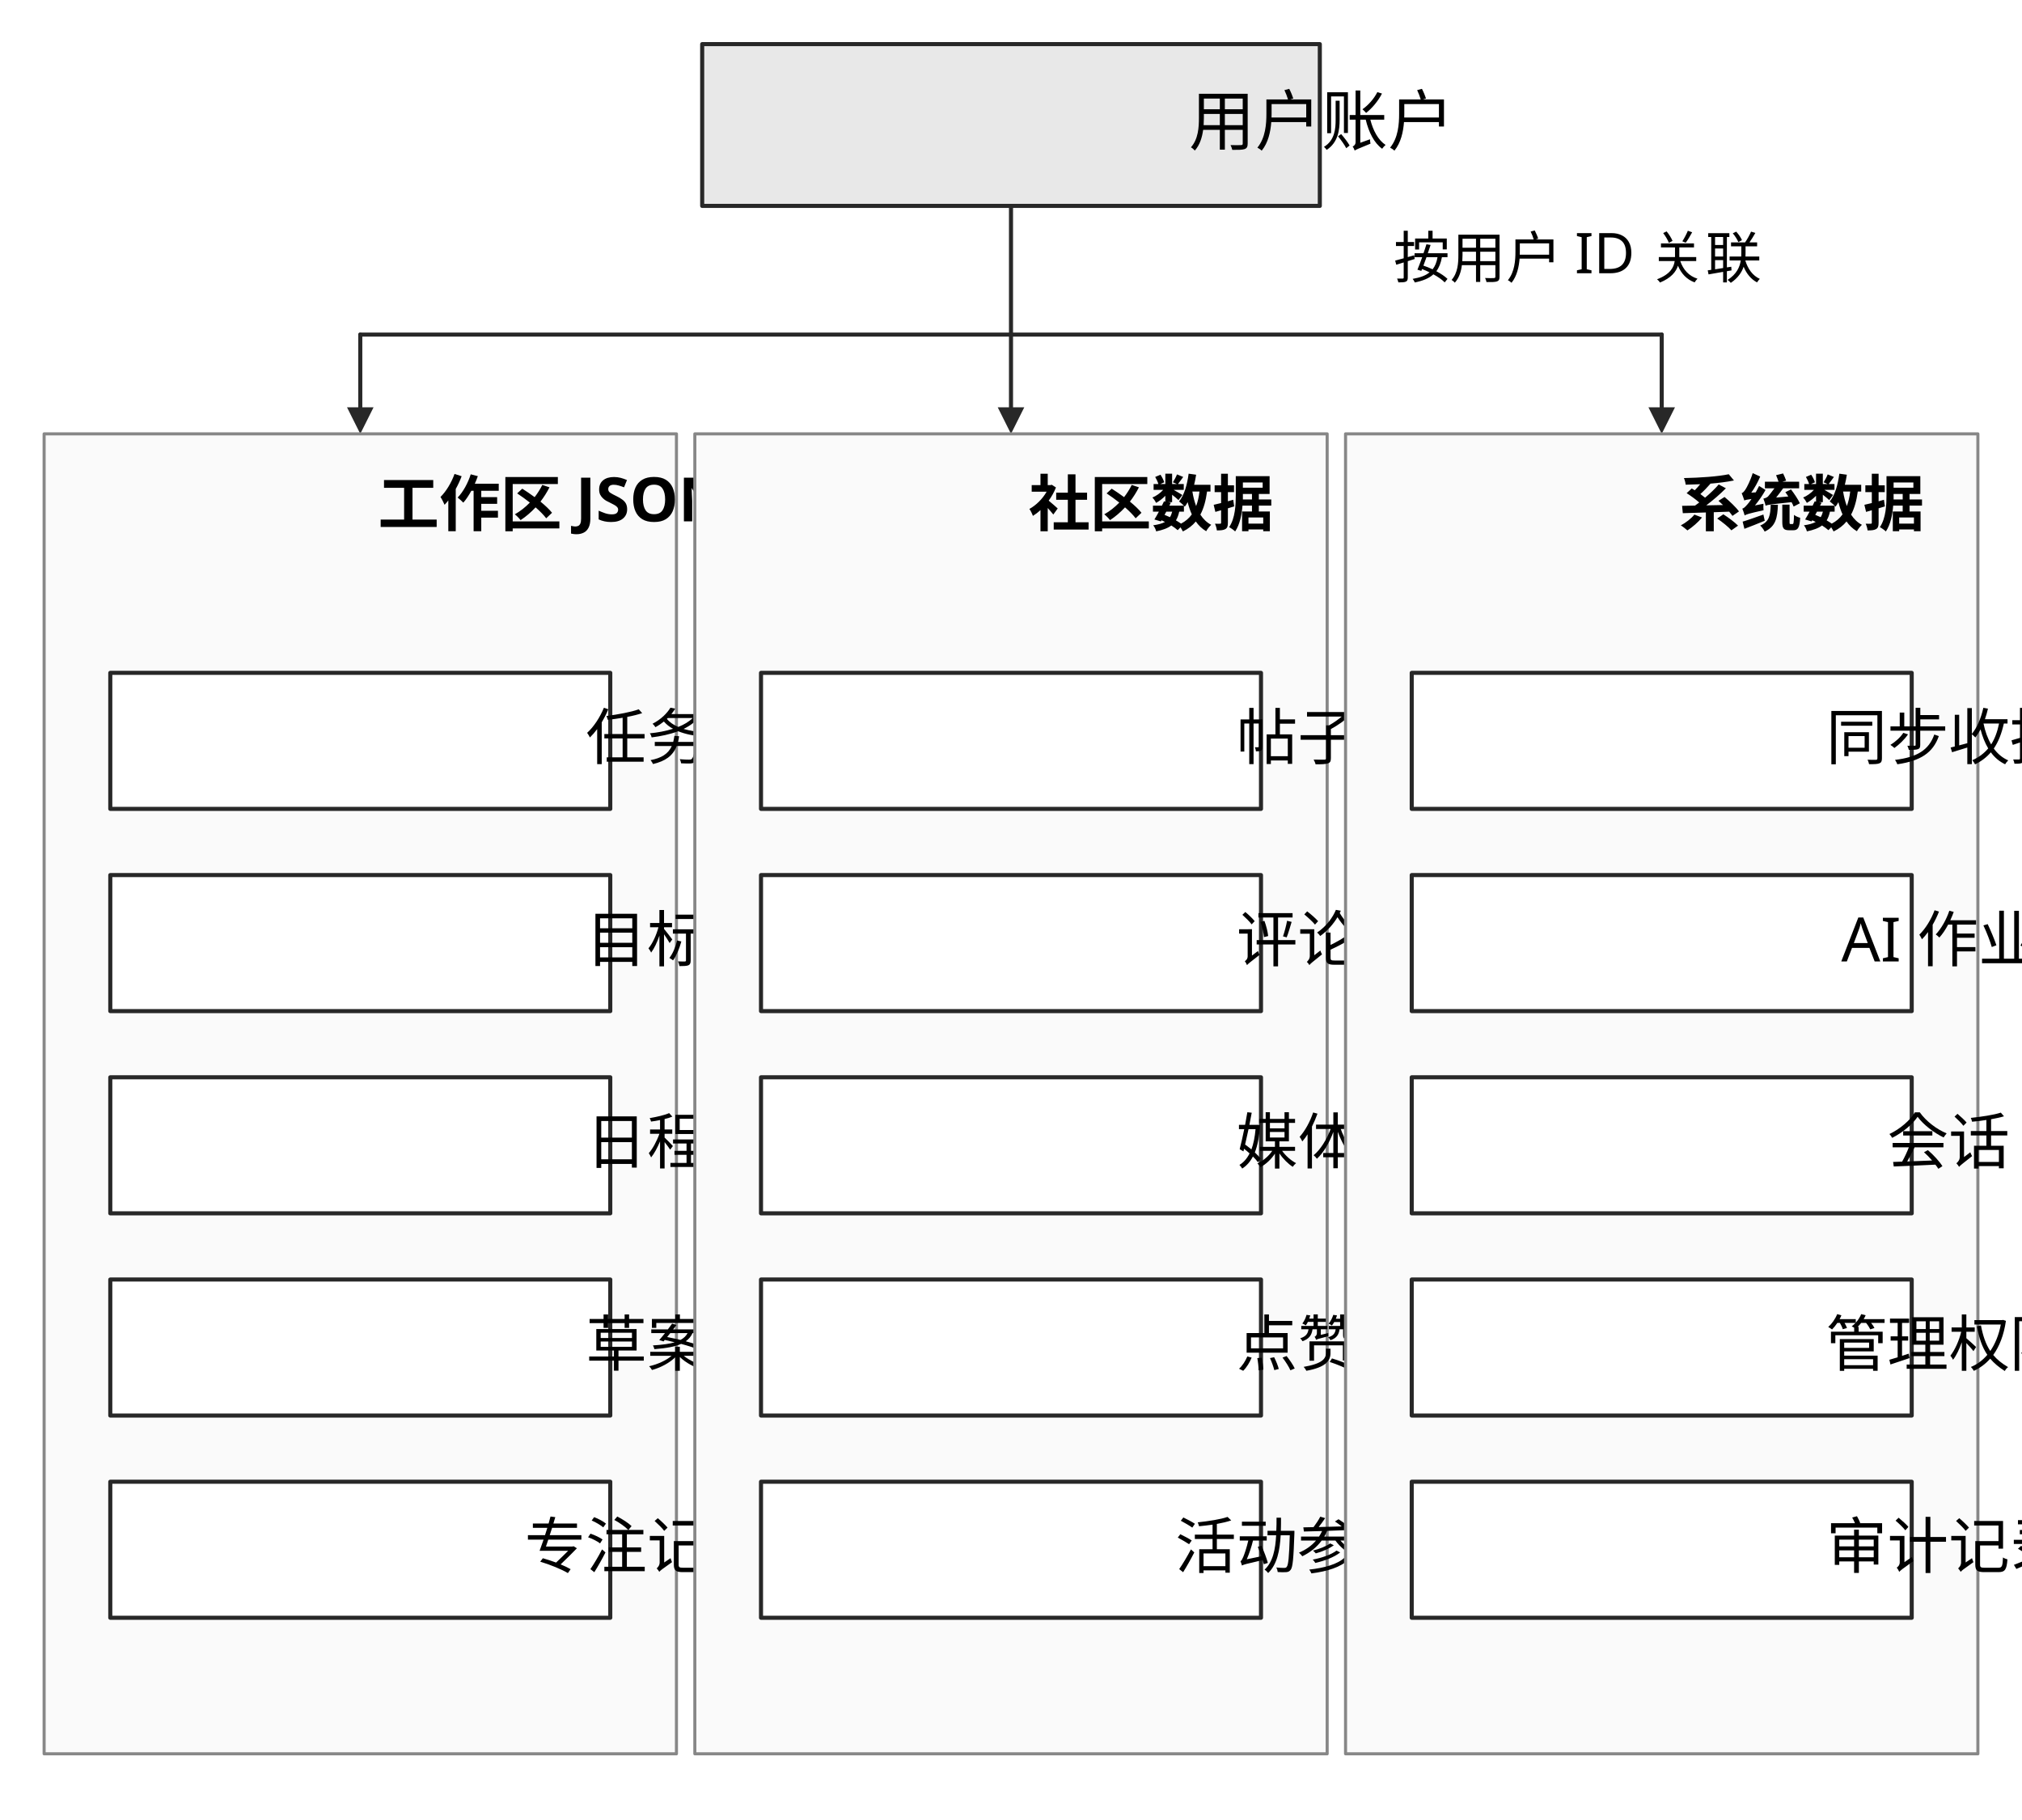
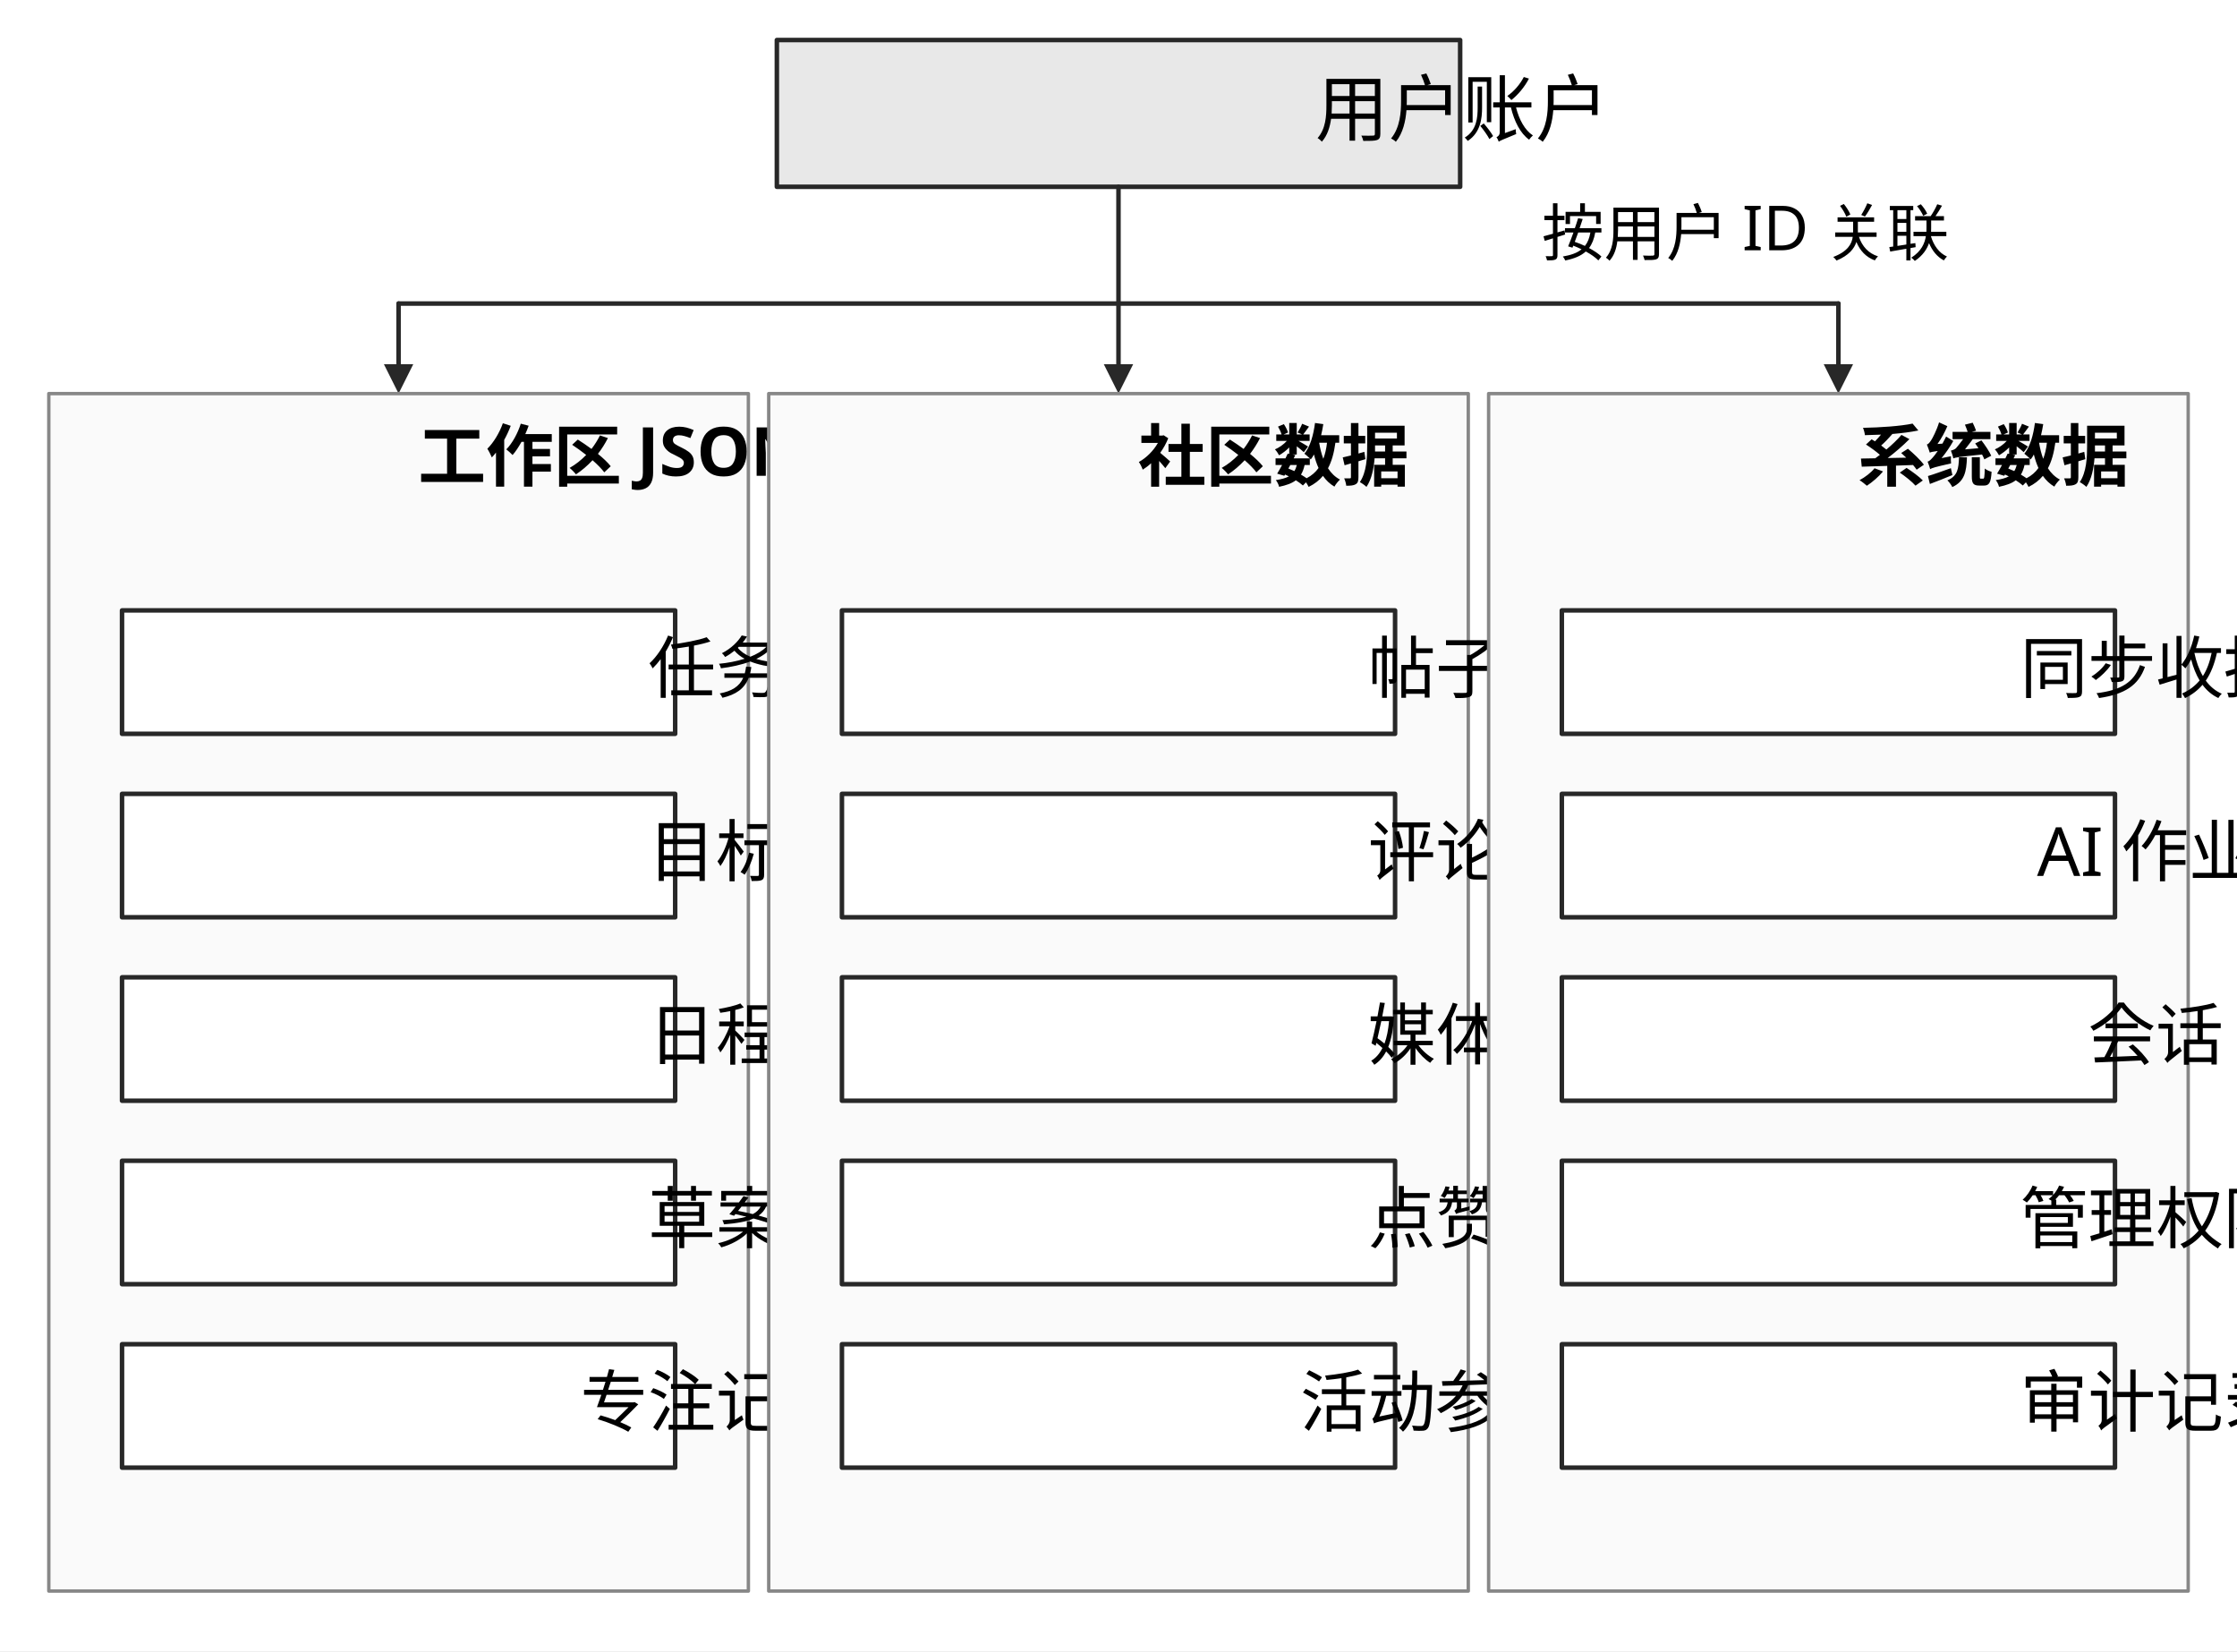
- <svg xmlns="http://www.w3.org/2000/svg" xmlns:ns1="http://schemas.microsoft.com/visio/2003/SVGExtensions/" xmlns:xlink="http://www.w3.org/1999/xlink" width="5.5in" height="4.95in" viewBox="0 0 396 356.4" xml:space="preserve" color-interpolation-filters="sRGB" class="st13">
+ <svg xmlns="http://www.w3.org/2000/svg" xmlns:ns1="http://schemas.microsoft.com/visio/2003/SVGExtensions/" xmlns:xlink="http://www.w3.org/1999/xlink" width="5.5in" height="4.059in" viewBox="0 0 396 292.248" xml:space="preserve" color-interpolation-filters="sRGB" class="st13">
  <ns1:documentProperties ns1:langID="2052" ns1:metric="true" ns1:viewMarkup="false" />
  <style type="text/css">
	
		.st1 {fill:#ffffff;stroke:none;stroke-linecap:round;stroke-linejoin:round;stroke-width:0.8}
		.st2 {fill:#e8e8e8;stroke:#282828;stroke-linecap:round;stroke-linejoin:round;stroke-width:0.8}
		.st3 {fill:#000000;font-family:宋体;font-size:1.083em}
		.st4 {stroke:#282828;stroke-linecap:round;stroke-linejoin:round;stroke-width:0.8}
		.st5 {marker-end:url(#mrkr4-17);stroke:#282828;stroke-linecap:round;stroke-linejoin:round;stroke-width:0.8}
		.st6 {fill:#282828;fill-opacity:1;stroke:#282828;stroke-opacity:1;stroke-width:0.308}
		.st7 {fill:#fafafa;stroke:#878787;stroke-linecap:round;stroke-linejoin:round;stroke-width:0.6}
		.st8 {fill:none;stroke:none;stroke-linecap:round;stroke-linejoin:round;stroke-width:0.8}
		.st9 {fill:#000000;font-family:宋体;font-size:1em;font-weight:bold}
		.st10 {fill:#ffffff;stroke:#282828;stroke-linecap:round;stroke-linejoin:round;stroke-width:0.8}
		.st11 {fill:#000000;font-family:宋体;font-size:1em}
		.st12 {fill:#000000;font-family:宋体;font-size:0.917em}
		.st13 {fill:none;fill-rule:evenodd;font-size:12px;overflow:visible;stroke-linecap:square;stroke-miterlimit:3}
	
	</style>
  <defs id="Markers">
    <g id="lend4">
      <path d="M 2 1 L 0 0 L 2 -1 L 2 1 " style="stroke:none" />
    </g>
    <marker id="mrkr4-17" class="st6" ns1:arrowType="4" ns1:arrowSize="1" ns1:setback="6.5" refX="-6.5" orient="auto" markerUnits="strokeWidth" overflow="visible">
      <use xlink:href="#lend4" transform="scale(-3.25,-3.25) " />
    </marker>
  </defs>
  <g ns1:mID="8" ns1:index="6" ns1:groupContext="foregroundPage">
    <ns1:pageProperties ns1:drawingScale="0.0393701" ns1:pageScale="0.0393701" ns1:drawingUnits="24" ns1:shadowOffsetX="8.50394" ns1:shadowOffsetY="-8.50394" />
    <g id="shape1-1" ns1:mID="1" ns1:groupContext="shape">
-       <rect x="0" y="0" width="396" height="356.4" class="st1" />
-     </g>
-     <g id="shape2-3" ns1:mID="2" ns1:groupContext="shape" transform="translate(137.52,-316.08)">
-       <ns1:textBlock ns1:margins="rect(2,2,2,2)" ns1:tabSpace="42.5197" />
-       <ns1:textRect cx="60.48" cy="340.56" width="120.96" height="31.68" />
-       <rect x="0" y="324.72" width="120.96" height="31.68" class="st2" />
-       <text x="34.48" y="344.46" class="st3" ns1:langID="2052">
+       <rect x="0" y="0" width="396" height="292.248" class="st1" />
+     </g>
+     <g id="shape2-3" ns1:mID="2" ns1:groupContext="shape" transform="translate(137.52,-259.186)">
+       <ns1:textBlock ns1:margins="rect(0.5,2,0.5,2)" ns1:tabSpace="42.5197" />
+       <ns1:textRect cx="60.48" cy="279.259" width="120.96" height="25.978" />
+       <rect x="0" y="266.27" width="120.96" height="25.978" class="st2" />
+       <text x="34.48" y="283.16" class="st3" ns1:langID="2052">
        <ns1:paragraph ns1:horizAlign="1" />
        <ns1:tabList />用户账户</text>
    </g>
-     <g id="shape3-6" ns1:mID="3" ns1:groupContext="shape" transform="translate(554.4,40.32) rotate(90)">
-       <path d="M0 356.4 L25.2 356.4" class="st4" />
-     </g>
-     <g id="shape4-9" ns1:mID="4" ns1:groupContext="shape" transform="translate(70.56,-290.88)">
-       <path d="M0 356.4 L254.88 356.4" class="st4" />
-     </g>
-     <g id="shape5-12" ns1:mID="5" ns1:groupContext="shape" transform="translate(426.96,65.52) rotate(90)">
-       <path d="M0 356.4 L14.24 356.4" class="st5" />
-     </g>
-     <g id="shape6-18" ns1:mID="6" ns1:groupContext="shape" transform="translate(8.64,-12.96)">
-       <rect x="0" y="97.92" width="123.84" height="258.48" class="st7" />
-     </g>
-     <g id="shape7-20" ns1:mID="7" ns1:groupContext="shape" transform="translate(15.84,-246.96)">
-       <ns1:textBlock ns1:margins="rect(2,2,2,2)" ns1:tabSpace="42.5197" />
-       <ns1:textRect cx="54.72" cy="346.32" width="109.44" height="20.16" />
-       <rect x="0" y="336.24" width="109.44" height="20.16" class="st8" />
-       <text x="2" y="349.92" class="st9" ns1:langID="2052">
+     <g id="shape3-6" ns1:mID="3" ns1:groupContext="shape" transform="translate(490.248,33.0624) rotate(90)">
+       <path d="M0 292.25 L20.66 292.25" class="st4" />
+     </g>
+     <g id="shape4-9" ns1:mID="4" ns1:groupContext="shape" transform="translate(70.56,-238.522)">
+       <path d="M0 292.25 L254.88 292.25" class="st4" />
+     </g>
+     <g id="shape5-12" ns1:mID="5" ns1:groupContext="shape" transform="translate(362.808,53.7264) rotate(90)">
+       <path d="M0 292.25 L10.74 292.25" class="st5" />
+     </g>
+     <g id="shape6-18" ns1:mID="6" ns1:groupContext="shape" transform="translate(8.64,-10.6272)">
+       <rect x="0" y="80.294" width="123.84" height="211.954" class="st7" />
+     </g>
+     <g id="shape7-20" ns1:mID="7" ns1:groupContext="shape" transform="translate(15.84,-202.507)">
+       <ns1:textBlock ns1:margins="rect(0.5,2,0.5,2)" ns1:tabSpace="42.5197" />
+       <ns1:textRect cx="54.72" cy="283.982" width="109.44" height="16.531" />
+       <rect x="0" y="275.717" width="109.44" height="16.531" class="st8" />
+       <text x="2" y="287.58" class="st9" ns1:langID="2052">
        <ns1:paragraph />
        <ns1:tabList />工作区 JSON</text>
    </g>
-     <g id="shape8-23" ns1:mID="8" ns1:groupContext="shape" transform="translate(21.6,-198)">
-       <ns1:textBlock ns1:margins="rect(2,2,2,2)" ns1:tabSpace="42.5197" />
-       <ns1:textRect cx="48.96" cy="343.08" width="97.92" height="26.64" />
-       <rect x="0" y="329.76" width="97.92" height="26.64" class="st10" />
-       <text x="36.96" y="346.68" class="st11" ns1:langID="2052">
+     <g id="shape8-23" ns1:mID="8" ns1:groupContext="shape" transform="translate(21.6,-162.36)">
+       <ns1:textBlock ns1:margins="rect(0.5,2,0.5,2)" ns1:tabSpace="42.5197" />
+       <ns1:textRect cx="48.96" cy="281.326" width="97.92" height="21.845" />
+       <rect x="0" y="270.403" width="97.92" height="21.845" class="st10" />
+       <text x="36.96" y="284.93" class="st11" ns1:langID="2052">
        <ns1:paragraph ns1:horizAlign="1" />
        <ns1:tabList />任务</text>
    </g>
-     <g id="shape9-26" ns1:mID="9" ns1:groupContext="shape" transform="translate(21.6,-158.4)">
-       <ns1:textBlock ns1:margins="rect(2,2,2,2)" ns1:tabSpace="42.5197" />
-       <ns1:textRect cx="48.96" cy="343.08" width="97.92" height="26.64" />
-       <rect x="0" y="329.76" width="97.92" height="26.64" class="st10" />
-       <text x="36.96" y="346.68" class="st11" ns1:langID="2052">
+     <g id="shape9-26" ns1:mID="9" ns1:groupContext="shape" transform="translate(21.6,-129.888)">
+       <ns1:textBlock ns1:margins="rect(0.5,2,0.5,2)" ns1:tabSpace="42.5197" />
+       <ns1:textRect cx="48.96" cy="281.326" width="97.92" height="21.845" />
+       <rect x="0" y="270.403" width="97.92" height="21.845" class="st10" />
+       <text x="36.96" y="284.93" class="st11" ns1:langID="2052">
        <ns1:paragraph ns1:horizAlign="1" />
        <ns1:tabList />目标</text>
    </g>
-     <g id="shape10-29" ns1:mID="10" ns1:groupContext="shape" transform="translate(21.6,-118.8)">
-       <ns1:textBlock ns1:margins="rect(2,2,2,2)" ns1:tabSpace="42.5197" />
-       <ns1:textRect cx="48.96" cy="343.08" width="97.92" height="26.64" />
-       <rect x="0" y="329.76" width="97.92" height="26.64" class="st10" />
-       <text x="36.96" y="346.68" class="st11" ns1:langID="2052">
+     <g id="shape10-29" ns1:mID="10" ns1:groupContext="shape" transform="translate(21.6,-97.416)">
+       <ns1:textBlock ns1:margins="rect(0.5,2,0.5,2)" ns1:tabSpace="42.5197" />
+       <ns1:textRect cx="48.96" cy="281.326" width="97.92" height="21.845" />
+       <rect x="0" y="270.403" width="97.92" height="21.845" class="st10" />
+       <text x="36.96" y="284.93" class="st11" ns1:langID="2052">
        <ns1:paragraph ns1:horizAlign="1" />
        <ns1:tabList />日程</text>
    </g>
-     <g id="shape11-32" ns1:mID="11" ns1:groupContext="shape" transform="translate(21.6,-79.2)">
-       <ns1:textBlock ns1:margins="rect(2,2,2,2)" ns1:tabSpace="42.5197" />
-       <ns1:textRect cx="48.96" cy="343.08" width="97.92" height="26.64" />
-       <rect x="0" y="329.76" width="97.92" height="26.64" class="st10" />
-       <text x="36.96" y="346.68" class="st11" ns1:langID="2052">
+     <g id="shape11-32" ns1:mID="11" ns1:groupContext="shape" transform="translate(21.6,-64.944)">
+       <ns1:textBlock ns1:margins="rect(0.5,2,0.5,2)" ns1:tabSpace="42.5197" />
+       <ns1:textRect cx="48.96" cy="281.326" width="97.92" height="21.845" />
+       <rect x="0" y="270.403" width="97.92" height="21.845" class="st10" />
+       <text x="36.96" y="284.93" class="st11" ns1:langID="2052">
        <ns1:paragraph ns1:horizAlign="1" />
        <ns1:tabList />草案</text>
    </g>
-     <g id="shape12-35" ns1:mID="12" ns1:groupContext="shape" transform="translate(21.6,-39.6)">
-       <ns1:textBlock ns1:margins="rect(2,2,2,2)" ns1:tabSpace="42.5197" />
-       <ns1:textRect cx="48.96" cy="343.08" width="97.92" height="26.64" />
-       <rect x="0" y="329.76" width="97.92" height="26.64" class="st10" />
-       <text x="24.96" y="346.68" class="st11" ns1:langID="2052">
+     <g id="shape12-35" ns1:mID="12" ns1:groupContext="shape" transform="translate(21.6,-32.472)">
+       <ns1:textBlock ns1:margins="rect(0.5,2,0.5,2)" ns1:tabSpace="42.5197" />
+       <ns1:textRect cx="48.96" cy="281.326" width="97.92" height="21.845" />
+       <rect x="0" y="270.403" width="97.92" height="21.845" class="st10" />
+       <text x="24.96" y="284.93" class="st11" ns1:langID="2052">
        <ns1:paragraph ns1:horizAlign="1" />
        <ns1:tabList />专注记录</text>
    </g>
-     <g id="shape13-38" ns1:mID="13" ns1:groupContext="shape" transform="translate(554.4,65.52) rotate(90)">
-       <path d="M0 356.4 L14.24 356.4" class="st5" />
-     </g>
-     <g id="shape14-43" ns1:mID="14" ns1:groupContext="shape" transform="translate(136.08,-12.96)">
-       <rect x="0" y="97.92" width="123.84" height="258.48" class="st7" />
-     </g>
-     <g id="shape15-45" ns1:mID="15" ns1:groupContext="shape" transform="translate(143.28,-246.96)">
-       <ns1:textBlock ns1:margins="rect(2,2,2,2)" ns1:tabSpace="42.5197" />
-       <ns1:textRect cx="54.72" cy="346.32" width="109.44" height="20.16" />
-       <rect x="0" y="336.24" width="109.44" height="20.16" class="st8" />
-       <text x="2" y="349.92" class="st9" ns1:langID="2052">
+     <g id="shape13-38" ns1:mID="13" ns1:groupContext="shape" transform="translate(490.248,53.7264) rotate(90)">
+       <path d="M0 292.25 L10.74 292.25" class="st5" />
+     </g>
+     <g id="shape14-43" ns1:mID="14" ns1:groupContext="shape" transform="translate(136.08,-10.6272)">
+       <rect x="0" y="80.294" width="123.84" height="211.954" class="st7" />
+     </g>
+     <g id="shape15-45" ns1:mID="15" ns1:groupContext="shape" transform="translate(143.28,-202.507)">
+       <ns1:textBlock ns1:margins="rect(0.5,2,0.5,2)" ns1:tabSpace="42.5197" />
+       <ns1:textRect cx="54.72" cy="283.982" width="109.44" height="16.531" />
+       <rect x="0" y="275.717" width="109.44" height="16.531" class="st8" />
+       <text x="2" y="287.58" class="st9" ns1:langID="2052">
        <ns1:paragraph />
        <ns1:tabList />社区数据</text>
    </g>
-     <g id="shape16-48" ns1:mID="16" ns1:groupContext="shape" transform="translate(149.04,-198)">
-       <ns1:textBlock ns1:margins="rect(2,2,2,2)" ns1:tabSpace="42.5197" />
-       <ns1:textRect cx="48.96" cy="343.08" width="97.92" height="26.64" />
-       <rect x="0" y="329.76" width="97.92" height="26.64" class="st10" />
-       <text x="36.96" y="346.68" class="st11" ns1:langID="2052">
+     <g id="shape16-48" ns1:mID="16" ns1:groupContext="shape" transform="translate(149.04,-162.36)">
+       <ns1:textBlock ns1:margins="rect(0.5,2,0.5,2)" ns1:tabSpace="42.5197" />
+       <ns1:textRect cx="48.96" cy="281.326" width="97.92" height="21.845" />
+       <rect x="0" y="270.403" width="97.92" height="21.845" class="st10" />
+       <text x="36.96" y="284.93" class="st11" ns1:langID="2052">
        <ns1:paragraph ns1:horizAlign="1" />
        <ns1:tabList />帖子</text>
    </g>
-     <g id="shape17-51" ns1:mID="17" ns1:groupContext="shape" transform="translate(149.04,-158.4)">
-       <ns1:textBlock ns1:margins="rect(2,2,2,2)" ns1:tabSpace="42.5197" />
-       <ns1:textRect cx="48.96" cy="343.08" width="97.92" height="26.64" />
-       <rect x="0" y="329.76" width="97.92" height="26.64" class="st10" />
-       <text x="36.96" y="346.68" class="st11" ns1:langID="2052">
+     <g id="shape17-51" ns1:mID="17" ns1:groupContext="shape" transform="translate(149.04,-129.888)">
+       <ns1:textBlock ns1:margins="rect(0.5,2,0.5,2)" ns1:tabSpace="42.5197" />
+       <ns1:textRect cx="48.96" cy="281.326" width="97.92" height="21.845" />
+       <rect x="0" y="270.403" width="97.92" height="21.845" class="st10" />
+       <text x="36.96" y="284.93" class="st11" ns1:langID="2052">
        <ns1:paragraph ns1:horizAlign="1" />
        <ns1:tabList />评论</text>
    </g>
-     <g id="shape18-54" ns1:mID="18" ns1:groupContext="shape" transform="translate(149.04,-118.8)">
-       <ns1:textBlock ns1:margins="rect(2,2,2,2)" ns1:tabSpace="42.5197" />
-       <ns1:textRect cx="48.96" cy="343.08" width="97.92" height="26.64" />
-       <rect x="0" y="329.76" width="97.92" height="26.64" class="st10" />
-       <text x="36.96" y="346.68" class="st11" ns1:langID="2052">
+     <g id="shape18-54" ns1:mID="18" ns1:groupContext="shape" transform="translate(149.04,-97.416)">
+       <ns1:textBlock ns1:margins="rect(0.5,2,0.5,2)" ns1:tabSpace="42.5197" />
+       <ns1:textRect cx="48.96" cy="281.326" width="97.92" height="21.845" />
+       <rect x="0" y="270.403" width="97.92" height="21.845" class="st10" />
+       <text x="36.96" y="284.93" class="st11" ns1:langID="2052">
        <ns1:paragraph ns1:horizAlign="1" />
        <ns1:tabList />媒体</text>
    </g>
-     <g id="shape19-57" ns1:mID="19" ns1:groupContext="shape" transform="translate(149.04,-79.2)">
-       <ns1:textBlock ns1:margins="rect(2,2,2,2)" ns1:tabSpace="42.5197" />
-       <ns1:textRect cx="48.96" cy="343.08" width="97.92" height="26.64" />
-       <rect x="0" y="329.76" width="97.92" height="26.64" class="st10" />
-       <text x="36.96" y="346.68" class="st11" ns1:langID="2052">
+     <g id="shape19-57" ns1:mID="19" ns1:groupContext="shape" transform="translate(149.04,-64.944)">
+       <ns1:textBlock ns1:margins="rect(0.5,2,0.5,2)" ns1:tabSpace="42.5197" />
+       <ns1:textRect cx="48.96" cy="281.326" width="97.92" height="21.845" />
+       <rect x="0" y="270.403" width="97.92" height="21.845" class="st10" />
+       <text x="36.96" y="284.93" class="st11" ns1:langID="2052">
        <ns1:paragraph ns1:horizAlign="1" />
        <ns1:tabList />点赞</text>
    </g>
-     <g id="shape20-60" ns1:mID="20" ns1:groupContext="shape" transform="translate(149.04,-39.6)">
-       <ns1:textBlock ns1:margins="rect(2,2,2,2)" ns1:tabSpace="42.5197" />
-       <ns1:textRect cx="48.96" cy="343.08" width="97.92" height="26.64" />
-       <rect x="0" y="329.76" width="97.92" height="26.64" class="st10" />
-       <text x="24.96" y="346.68" class="st11" ns1:langID="2052">
+     <g id="shape20-60" ns1:mID="20" ns1:groupContext="shape" transform="translate(149.04,-32.472)">
+       <ns1:textBlock ns1:margins="rect(0.5,2,0.5,2)" ns1:tabSpace="42.5197" />
+       <ns1:textRect cx="48.96" cy="281.326" width="97.92" height="21.845" />
+       <rect x="0" y="270.403" width="97.92" height="21.845" class="st10" />
+       <text x="24.96" y="284.93" class="st11" ns1:langID="2052">
        <ns1:paragraph ns1:horizAlign="1" />
        <ns1:tabList />活动参与</text>
    </g>
-     <g id="shape21-63" ns1:mID="21" ns1:groupContext="shape" transform="translate(681.84,65.52) rotate(90)">
-       <path d="M0 356.4 L14.24 356.4" class="st5" />
-     </g>
-     <g id="shape22-68" ns1:mID="22" ns1:groupContext="shape" transform="translate(263.52,-12.96)">
-       <rect x="0" y="97.92" width="123.84" height="258.48" class="st7" />
-     </g>
-     <g id="shape23-70" ns1:mID="23" ns1:groupContext="shape" transform="translate(270.72,-246.96)">
-       <ns1:textBlock ns1:margins="rect(2,2,2,2)" ns1:tabSpace="42.5197" />
-       <ns1:textRect cx="54.72" cy="346.32" width="109.44" height="20.16" />
-       <rect x="0" y="336.24" width="109.44" height="20.16" class="st8" />
-       <text x="2" y="349.92" class="st9" ns1:langID="2052">
+     <g id="shape21-63" ns1:mID="21" ns1:groupContext="shape" transform="translate(617.688,53.7264) rotate(90)">
+       <path d="M0 292.25 L10.74 292.25" class="st5" />
+     </g>
+     <g id="shape22-68" ns1:mID="22" ns1:groupContext="shape" transform="translate(263.52,-10.6272)">
+       <rect x="0" y="80.294" width="123.84" height="211.954" class="st7" />
+     </g>
+     <g id="shape23-70" ns1:mID="23" ns1:groupContext="shape" transform="translate(270.72,-202.507)">
+       <ns1:textBlock ns1:margins="rect(0.5,2,0.5,2)" ns1:tabSpace="42.5197" />
+       <ns1:textRect cx="54.72" cy="283.982" width="109.44" height="16.531" />
+       <rect x="0" y="275.717" width="109.44" height="16.531" class="st8" />
+       <text x="2" y="287.58" class="st9" ns1:langID="2052">
        <ns1:paragraph />
        <ns1:tabList />系统数据</text>
    </g>
-     <g id="shape24-73" ns1:mID="24" ns1:groupContext="shape" transform="translate(276.48,-198)">
-       <ns1:textBlock ns1:margins="rect(2,2,2,2)" ns1:tabSpace="42.5197" />
-       <ns1:textRect cx="48.96" cy="343.08" width="97.92" height="26.64" />
-       <rect x="0" y="329.76" width="97.92" height="26.64" class="st10" />
-       <text x="24.96" y="346.68" class="st11" ns1:langID="2052">
+     <g id="shape24-73" ns1:mID="24" ns1:groupContext="shape" transform="translate(276.48,-162.36)">
+       <ns1:textBlock ns1:margins="rect(0.5,2,0.5,2)" ns1:tabSpace="42.5197" />
+       <ns1:textRect cx="48.96" cy="281.326" width="97.92" height="21.845" />
+       <rect x="0" y="270.403" width="97.92" height="21.845" class="st10" />
+       <text x="24.96" y="284.93" class="st11" ns1:langID="2052">
        <ns1:paragraph ns1:horizAlign="1" />
        <ns1:tabList />同步收据</text>
    </g>
-     <g id="shape25-76" ns1:mID="25" ns1:groupContext="shape" transform="translate(276.48,-158.4)">
-       <ns1:textBlock ns1:margins="rect(2,2,2,2)" ns1:tabSpace="42.5197" />
-       <ns1:textRect cx="48.96" cy="343.08" width="97.92" height="26.64" />
-       <rect x="0" y="329.76" width="97.92" height="26.64" class="st10" />
-       <text x="27.96" y="346.68" class="st11" ns1:langID="2052">
+     <g id="shape25-76" ns1:mID="25" ns1:groupContext="shape" transform="translate(276.48,-129.888)">
+       <ns1:textBlock ns1:margins="rect(0.5,2,0.5,2)" ns1:tabSpace="42.5197" />
+       <ns1:textRect cx="48.96" cy="281.326" width="97.92" height="21.845" />
+       <rect x="0" y="270.403" width="97.92" height="21.845" class="st10" />
+       <text x="27.96" y="284.93" class="st11" ns1:langID="2052">
        <ns1:paragraph ns1:horizAlign="1" />
        <ns1:tabList />AI 作业</text>
    </g>
-     <g id="shape26-79" ns1:mID="26" ns1:groupContext="shape" transform="translate(276.48,-118.8)">
-       <ns1:textBlock ns1:margins="rect(2,2,2,2)" ns1:tabSpace="42.5197" />
-       <ns1:textRect cx="48.96" cy="343.08" width="97.92" height="26.64" />
-       <rect x="0" y="329.76" width="97.92" height="26.64" class="st10" />
-       <text x="36.96" y="346.68" class="st11" ns1:langID="2052">
+     <g id="shape26-79" ns1:mID="26" ns1:groupContext="shape" transform="translate(276.48,-97.416)">
+       <ns1:textBlock ns1:margins="rect(0.5,2,0.5,2)" ns1:tabSpace="42.5197" />
+       <ns1:textRect cx="48.96" cy="281.326" width="97.92" height="21.845" />
+       <rect x="0" y="270.403" width="97.92" height="21.845" class="st10" />
+       <text x="36.96" y="284.93" class="st11" ns1:langID="2052">
        <ns1:paragraph ns1:horizAlign="1" />
        <ns1:tabList />会话</text>
    </g>
-     <g id="shape27-82" ns1:mID="27" ns1:groupContext="shape" transform="translate(276.48,-79.2)">
-       <ns1:textBlock ns1:margins="rect(2,2,2,2)" ns1:tabSpace="42.5197" />
-       <ns1:textRect cx="48.96" cy="343.08" width="97.92" height="26.64" />
-       <rect x="0" y="329.76" width="97.92" height="26.64" class="st10" />
-       <text x="24.96" y="346.68" class="st11" ns1:langID="2052">
+     <g id="shape27-82" ns1:mID="27" ns1:groupContext="shape" transform="translate(276.48,-64.944)">
+       <ns1:textBlock ns1:margins="rect(0.5,2,0.5,2)" ns1:tabSpace="42.5197" />
+       <ns1:textRect cx="48.96" cy="281.326" width="97.92" height="21.845" />
+       <rect x="0" y="270.403" width="97.92" height="21.845" class="st10" />
+       <text x="24.96" y="284.93" class="st11" ns1:langID="2052">
        <ns1:paragraph ns1:horizAlign="1" />
        <ns1:tabList />管理权限</text>
    </g>
-     <g id="shape28-85" ns1:mID="28" ns1:groupContext="shape" transform="translate(276.48,-39.6)">
-       <ns1:textBlock ns1:margins="rect(2,2,2,2)" ns1:tabSpace="42.5197" />
-       <ns1:textRect cx="48.96" cy="343.08" width="97.92" height="26.64" />
-       <rect x="0" y="329.76" width="97.92" height="26.64" class="st10" />
-       <text x="24.96" y="346.68" class="st11" ns1:langID="2052">
+     <g id="shape28-85" ns1:mID="28" ns1:groupContext="shape" transform="translate(276.48,-32.472)">
+       <ns1:textBlock ns1:margins="rect(0.5,2,0.5,2)" ns1:tabSpace="42.5197" />
+       <ns1:textRect cx="48.96" cy="281.326" width="97.92" height="21.845" />
+       <rect x="0" y="270.403" width="97.92" height="21.845" class="st10" />
+       <text x="24.96" y="284.93" class="st11" ns1:langID="2052">
        <ns1:paragraph ns1:horizAlign="1" />
        <ns1:tabList />审计记录</text>
    </g>
-     <g id="shape29-88" ns1:mID="29" ns1:groupContext="shape" transform="translate(208.8,-296.64)">
-       <ns1:textBlock ns1:margins="rect(2,2,2,2)" ns1:tabSpace="42.5197" />
-       <ns1:textRect cx="51.12" cy="347.76" width="102.24" height="17.28" />
-       <rect x="0" y="339.12" width="102.24" height="17.28" class="st8" />
-       <text x="12.62" y="351.06" class="st12" ns1:langID="2052">
+     <g id="shape29-88" ns1:mID="29" ns1:groupContext="shape" transform="translate(208.8,-243.245)">
+       <ns1:textBlock ns1:margins="rect(0.5,2,0.5,2)" ns1:tabSpace="42.5197" />
+       <ns1:textRect cx="51.12" cy="285.163" width="102.24" height="14.17" />
+       <rect x="0" y="278.078" width="102.24" height="14.17" class="st8" />
+       <text x="12.62" y="288.46" class="st12" ns1:langID="2052">
        <ns1:paragraph ns1:horizAlign="1" />
        <ns1:tabList />按用户 ID 关联</text>
    </g>
  </g>
</svg>
